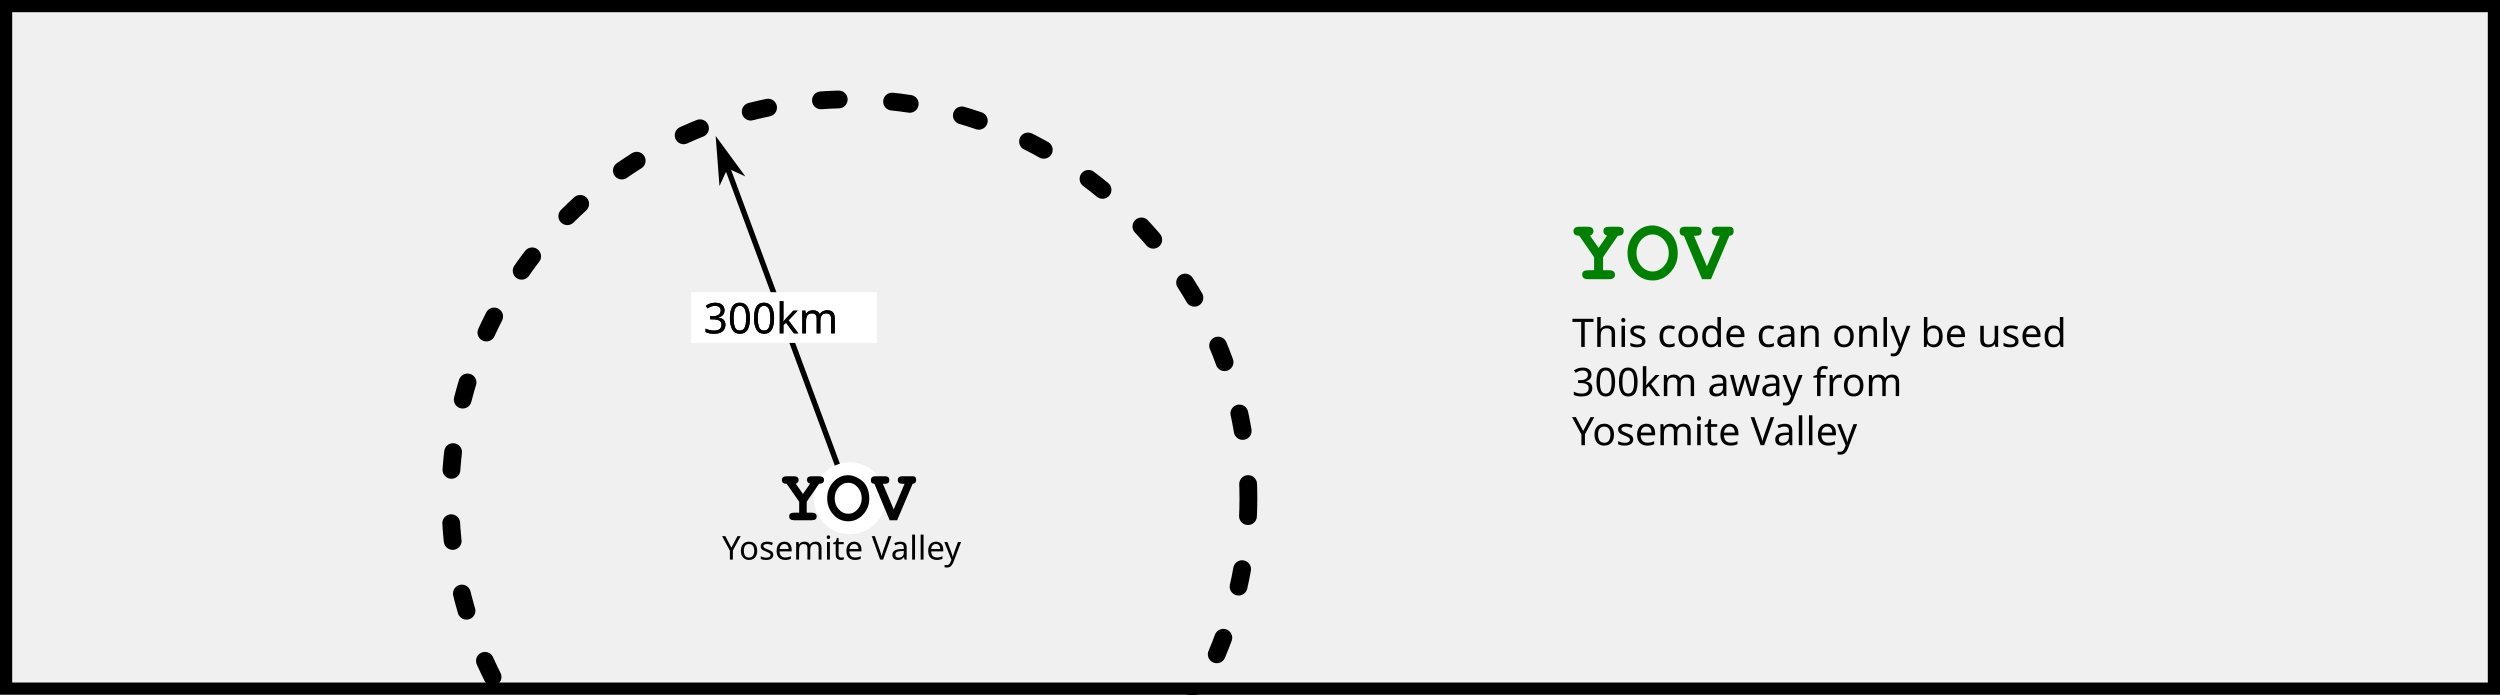
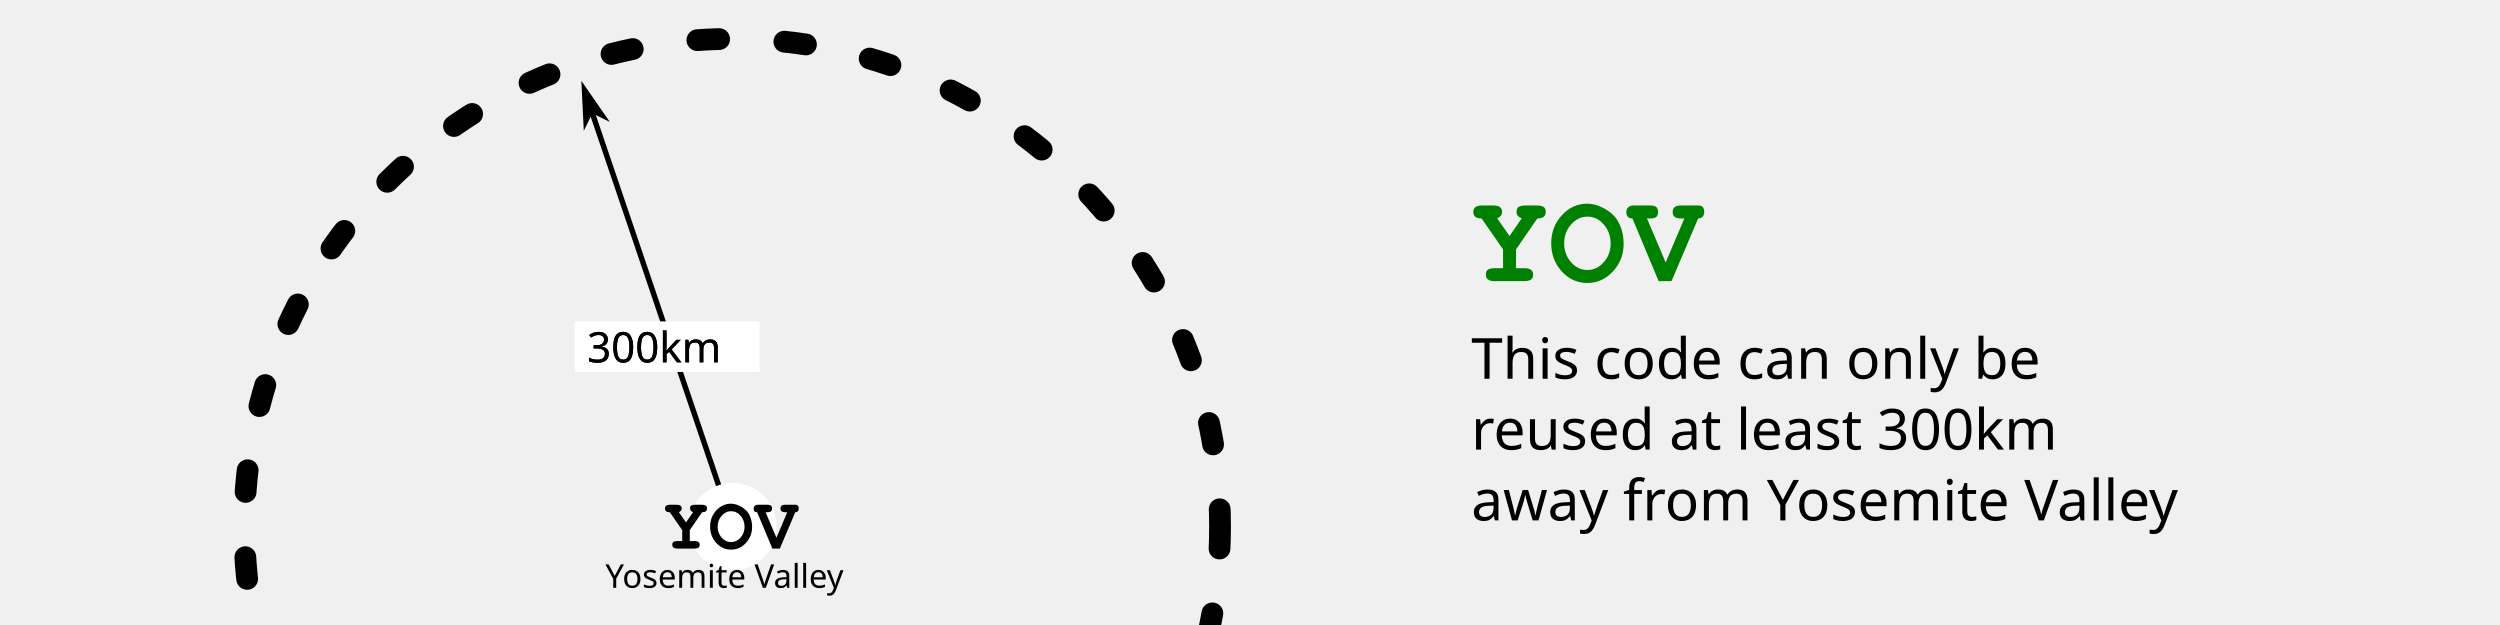
- <svg xmlns="http://www.w3.org/2000/svg" width="903.584mm" height="251.103mm" viewBox="0 0 903.584 251.103" version="1.1" id="svg8">
+ <svg xmlns="http://www.w3.org/2000/svg" width="1000mm" height="250mm" viewBox="0 0 1000 250" version="1.1" id="svg8">
  <defs id="defs2">
+     <marker style="overflow:visible" id="marker1439" refX="0" refY="0" orient="auto">
+       <path transform="matrix(-0.4,0,0,-0.4,-4,0)" style="fill:#000000;fill-opacity:1;fill-rule:evenodd;stroke:#000000;stroke-width:1pt;stroke-opacity:1" d="M 0,0 5,-5 -12.5,0 5,5 Z" id="path1437" />
+     </marker>
    <marker style="overflow:visible" id="Arrow1Mend" refX="0" refY="0" orient="auto">
      <path transform="matrix(-0.4,0,0,-0.4,-4,0)" style="fill:#000000;fill-opacity:1;fill-rule:evenodd;stroke:#000000;stroke-width:1pt;stroke-opacity:1" d="M 0,0 5,-5 -12.5,0 5,5 Z" id="path872" />
    </marker>
    <marker style="overflow:visible" id="Arrow1Lend" refX="0" refY="0" orient="auto">
      <path transform="matrix(-0.8,0,0,-0.8,-10,0)" style="fill:#000000;fill-opacity:1;fill-rule:evenodd;stroke:#000000;stroke-width:1pt;stroke-opacity:1" d="M 0,0 5,-5 -12.5,0 5,5 Z" id="path866" />
    </marker>
+     <marker style="overflow:visible" id="Arrow1Mend-8" refX="0" refY="0" orient="auto">
+       <path transform="matrix(-0.4,0,0,-0.4,-4,0)" style="fill:#000000;fill-opacity:1;fill-rule:evenodd;stroke:#000000;stroke-width:1pt;stroke-opacity:1" d="M 0,0 5,-5 -12.5,0 5,5 Z" id="path872-9" />
+     </marker>
+     <marker style="overflow:visible" id="Arrow1Lend-7" refX="0" refY="0" orient="auto">
+       <path transform="matrix(-0.8,0,0,-0.8,-10,0)" style="fill:#000000;fill-opacity:1;fill-rule:evenodd;stroke:#000000;stroke-width:1pt;stroke-opacity:1" d="M 0,0 5,-5 -12.5,0 5,5 Z" id="path866-3" />
+     </marker>
  </defs>
-   <g id="layer1" transform="translate(602.9136,0.683219)">
-     <text xml:space="preserve" style="font-style:normal;font-variant:normal;font-weight:bold;font-stretch:normal;font-size:32.546px;line-height:1.25;font-family:FreeMono;-inkscape-font-specification:'FreeMono, Bold';font-variant-ligatures:normal;font-variant-caps:normal;font-variant-numeric:normal;font-variant-east-asian:normal;letter-spacing:0px;word-spacing:0px;fill:#008000;fill-opacity:1;stroke:none;stroke-width:0.814" x="-34.894" y="100.236" id="text847">
-       <tspan id="tspan845" x="-34.894" y="100.236" style="font-style:normal;font-variant:normal;font-weight:bold;font-stretch:normal;font-size:32.546px;font-family:FreeMono;-inkscape-font-specification:'FreeMono, Bold';font-variant-ligatures:normal;font-variant-caps:normal;font-variant-numeric:normal;font-variant-east-asian:normal;fill:#008000;stroke-width:0.814">YOV</tspan>
+   <g id="layer1" transform="translate(130.7701,-23.7478)">
+     <text xml:space="preserve" style="font-style:normal;font-variant:normal;font-weight:bold;font-stretch:normal;font-size:51.92px;line-height:1.25;font-family:FreeMono;-inkscape-font-specification:'FreeMono, Bold';font-variant-ligatures:normal;font-variant-caps:normal;font-variant-numeric:normal;font-variant-east-asian:normal;letter-spacing:0px;word-spacing:0px;fill:#008000;fill-opacity:1;stroke:none;stroke-width:1.298" x="457.463" y="136.21" id="text847-9">
+       <tspan id="tspan845-3" x="457.463" y="136.21" style="font-style:normal;font-variant:normal;font-weight:bold;font-stretch:normal;font-size:51.92px;font-family:FreeMono;-inkscape-font-specification:'FreeMono, Bold';font-variant-ligatures:normal;font-variant-caps:normal;font-variant-numeric:normal;font-variant-east-asian:normal;fill:#008000;stroke-width:1.298">YOV</tspan>
    </text>
-     <g id="g925" transform="translate(-95.39821,-32.94737)">
-       <circle style="fill:none;stroke:#000000;stroke-width:6.436;stroke-linecap:round;stroke-miterlimit:4;stroke-dasharray:6.436, 19.308;stroke-dashoffset:0" id="path833" cx="-200.508" cy="212.371" r="144.209" />
-       <path style="fill:none;stroke:#000000;stroke-width:1.965;stroke-linecap:butt;stroke-linejoin:miter;stroke-miterlimit:4;stroke-dasharray:none;stroke-opacity:1;marker-end:url(#Arrow1Mend)" d="M -200.369,212.352 -247.509,85.025" id="path861" />
-       <circle style="fill:#ffffff;stroke:none;stroke-width:0.735;stroke-linecap:round;stroke-miterlimit:4;stroke-dasharray:none;stroke-dashoffset:0" id="path1267" cx="-200.369" cy="212.352" r="12.988" />
-       <text xml:space="preserve" style="font-style:normal;font-variant:normal;font-weight:bold;font-stretch:normal;font-size:27.276px;line-height:1.25;font-family:FreeMono;-inkscape-font-specification:'FreeMono, Bold';font-variant-ligatures:normal;font-variant-caps:normal;font-variant-numeric:normal;font-variant-east-asian:normal;letter-spacing:0px;word-spacing:0px;fill:#000000;fill-opacity:1;stroke:none;stroke-width:0.682" x="-225.491" y="220.303" id="text851">
-         <tspan id="tspan849" x="-225.491" y="220.303" style="font-style:normal;font-variant:normal;font-weight:bold;font-stretch:normal;font-size:27.276px;font-family:FreeMono;-inkscape-font-specification:'FreeMono, Bold';font-variant-ligatures:normal;font-variant-caps:normal;font-variant-numeric:normal;font-variant-east-asian:normal;fill:#000000;stroke-width:0.682">YOV</tspan>
-       </text>
-       <g id="g1310" transform="translate(-414.1793,28.7214)">
-         <rect style="fill:#ffffff;stroke:none;stroke-width:1.965;stroke-linecap:round;stroke-miterlimit:4;stroke-dasharray:none;stroke-dashoffset:0" id="rect1275" width="67.103" height="18.337" x="156.477" y="109.154" />
-         <text xml:space="preserve" style="font-style:normal;font-weight:normal;font-size:15.267px;line-height:1.25;font-family:sans-serif;letter-spacing:0px;word-spacing:0px;fill:#000000;fill-opacity:1;stroke:none;stroke-width:0.382" x="160.995" y="124.013" id="text855">
-           <tspan id="tspan853" x="160.995" y="124.013" style="stroke-width:0.382">300km</tspan>
-         </text>
-         <text xml:space="preserve" style="font-style:normal;font-weight:normal;font-size:15.267px;line-height:1.25;font-family:sans-serif;letter-spacing:0px;word-spacing:0px;fill:#000000;fill-opacity:1;stroke:none;stroke-width:0.382" x="160.995" y="124.013" id="text1299">
-           <tspan id="tspan1297" x="160.995" y="124.013" style="stroke-width:0.382">300km</tspan>
-         </text>
-       </g>
-       <text xml:space="preserve" style="font-style:normal;font-weight:normal;font-size:11.91px;line-height:1.25;font-family:sans-serif;letter-spacing:0px;word-spacing:0px;fill:#000000;fill-opacity:1;stroke:none;stroke-width:0.298" x="-246.541" y="234.535" id="text1303">
-         <tspan id="tspan1301" x="-246.541" y="234.535" style="stroke-width:0.298">Yosemite Valley</tspan>
-       </text>
-     </g>
-     <text xml:space="preserve" style="font-style:normal;font-weight:normal;font-size:14.211px;line-height:1.25;font-family:sans-serif;letter-spacing:0px;word-spacing:0px;fill:#000000;fill-opacity:1;stroke:none;stroke-width:0.355" x="-34.726" y="124.703" id="text1378">
-       <tspan x="-34.726" y="124.703" style="stroke-width:0.355" id="tspan1380">This code can only be used</tspan>
-       <tspan x="-34.726" y="142.467" style="stroke-width:0.355" id="tspan1384">300km away from</tspan>
-       <tspan x="-34.726" y="160.231" style="stroke-width:0.355" id="tspan1388">Yosemite Valley</tspan>
-       <tspan x="-34.726" y="177.994" style="stroke-width:0.355" id="tspan1386" />
+     <circle style="fill:none;stroke:#000000;stroke-width:8.709;stroke-linecap:round;stroke-miterlimit:4;stroke-dasharray:8.709, 26.126;stroke-dashoffset:0" id="path833-1" cx="162.113" cy="234.444" r="195.133" />
+     <path style="fill:none;stroke:#000000;stroke-width:2.166;stroke-linecap:butt;stroke-linejoin:miter;stroke-miterlimit:4;stroke-dasharray:none;stroke-opacity:1;marker-end:url(#Arrow1Mend-8)" d="M 162.301,234.417 103.136,60.109" id="path861-9" />
+     <circle style="fill:#ffffff;stroke:none;stroke-width:0.992;stroke-linecap:round;stroke-miterlimit:4;stroke-dasharray:none;stroke-dashoffset:0" id="path1267-4" cx="162.301" cy="234.417" r="17.527" />
+     <text xml:space="preserve" style="font-style:normal;font-variant:normal;font-weight:bold;font-stretch:normal;font-size:30.071px;line-height:1.25;font-family:FreeMono;-inkscape-font-specification:'FreeMono, Bold';font-variant-ligatures:normal;font-variant-caps:normal;font-variant-numeric:normal;font-variant-east-asian:normal;letter-spacing:0px;word-spacing:0px;fill:#000000;fill-opacity:1;stroke:none;stroke-width:0.752" x="134.606" y="243.183" id="text851-7">
+       <tspan id="tspan849-8" x="134.606" y="243.183" style="font-style:normal;font-variant:normal;font-weight:bold;font-stretch:normal;font-size:30.071px;font-family:FreeMono;-inkscape-font-specification:'FreeMono, Bold';font-variant-ligatures:normal;font-variant-caps:normal;font-variant-numeric:normal;font-variant-east-asian:normal;fill:#000000;stroke-width:0.752">YOV</tspan>
    </text>
-     <rect style="fill:none;stroke:#000000;stroke-width:4.409;stroke-linecap:round;stroke-miterlimit:4;stroke-dasharray:none;stroke-dashoffset:0" id="rect1450" width="899.175" height="246.694" x="-600.709" y="1.521" />
+     <rect style="fill:#ffffff;stroke:none;stroke-width:2.166;stroke-linecap:round;stroke-miterlimit:4;stroke-dasharray:none;stroke-dashoffset:0" id="rect1275-4" width="73.979" height="20.216" x="99.094" y="152.309" />
+     <text xml:space="preserve" style="font-style:normal;font-weight:normal;font-size:16.831px;line-height:1.25;font-family:sans-serif;letter-spacing:0px;word-spacing:0px;fill:#000000;fill-opacity:1;stroke:none;stroke-width:0.421" x="104.075" y="168.691" id="text855-5">
+       <tspan id="tspan853-0" x="104.075" y="168.691" style="stroke-width:0.421">300km</tspan>
+     </text>
+     <text xml:space="preserve" style="font-style:normal;font-weight:normal;font-size:16.831px;line-height:1.25;font-family:sans-serif;letter-spacing:0px;word-spacing:0px;fill:#000000;fill-opacity:1;stroke:none;stroke-width:0.421" x="104.075" y="168.691" id="text1299">
+       <tspan id="tspan1297" x="104.075" y="168.691" style="stroke-width:0.421">300km</tspan>
+     </text>
+     <text xml:space="preserve" style="font-style:normal;font-weight:normal;font-size:13.13px;line-height:1.25;font-family:sans-serif;letter-spacing:0px;word-spacing:0px;fill:#000000;fill-opacity:1;stroke:none;stroke-width:0.328" x="111.398" y="258.874" id="text1303-3">
+       <tspan id="tspan1301-6" x="111.398" y="258.874" style="stroke-width:0.328">Yosemite Valley</tspan>
+     </text>
+     <text xml:space="preserve" style="font-style:normal;font-weight:normal;font-size:22.671px;line-height:1.25;font-family:sans-serif;letter-spacing:0px;word-spacing:0px;fill:#000000;fill-opacity:1;stroke:none;stroke-width:0.567" x="457.732" y="175.242" id="text1378-1">
+       <tspan x="457.732" y="175.242" style="stroke-width:0.567" id="tspan1380">This code can only be</tspan>
+       <tspan x="457.732" y="203.58" style="stroke-width:0.567" id="tspan1384">reused at least 300km</tspan>
+       <tspan x="457.732" y="231.918" style="stroke-width:0.567" id="tspan1388">away from Yosemite Valley</tspan>
+       <tspan x="457.732" y="260.256" style="stroke-width:0.567" id="tspan1386" />
+     </text>
+     <text xml:space="preserve" style="font-style:normal;font-variant:normal;font-weight:bold;font-stretch:normal;font-size:51.92px;line-height:1.25;font-family:FreeMono;-inkscape-font-specification:'FreeMono, Bold';font-variant-ligatures:normal;font-variant-caps:normal;font-variant-numeric:normal;font-variant-east-asian:normal;letter-spacing:0px;word-spacing:0px;fill:#008000;fill-opacity:1;stroke:none;stroke-width:1.298" x="470.251" y="-730.885" id="text1401">
+       <tspan id="tspan1399" x="470.251" y="-730.885" style="font-style:normal;font-variant:normal;font-weight:bold;font-stretch:normal;font-size:51.92px;font-family:FreeMono;-inkscape-font-specification:'FreeMono, Bold';font-variant-ligatures:normal;font-variant-caps:normal;font-variant-numeric:normal;font-variant-east-asian:normal;fill:#008000;stroke-width:1.298">YOV</tspan>
+     </text>
+     <circle style="fill:none;stroke:#000000;stroke-width:8.709;stroke-linecap:round;stroke-miterlimit:4;stroke-dasharray:8.709, 26.126;stroke-dashoffset:0" id="circle1403" cx="174.902" cy="-632.652" r="195.133" />
+     <path style="fill:none;stroke:#000000;stroke-width:2.166;stroke-linecap:butt;stroke-linejoin:miter;stroke-miterlimit:4;stroke-dasharray:none;stroke-opacity:1;marker-end:url(#marker1439)" d="M 175.09,-632.678 115.925,-806.987" id="path1405" />
+     <circle style="fill:#ffffff;stroke:none;stroke-width:0.992;stroke-linecap:round;stroke-miterlimit:4;stroke-dasharray:none;stroke-dashoffset:0" id="circle1407" cx="175.09" cy="-632.679" r="17.527" />
+     <text xml:space="preserve" style="font-style:normal;font-variant:normal;font-weight:bold;font-stretch:normal;font-size:30.071px;line-height:1.25;font-family:FreeMono;-inkscape-font-specification:'FreeMono, Bold';font-variant-ligatures:normal;font-variant-caps:normal;font-variant-numeric:normal;font-variant-east-asian:normal;letter-spacing:0px;word-spacing:0px;fill:#000000;fill-opacity:1;stroke:none;stroke-width:0.752" x="147.394" y="-623.913" id="text1411">
+       <tspan id="tspan1409" x="147.394" y="-623.913" style="font-style:normal;font-variant:normal;font-weight:bold;font-stretch:normal;font-size:30.071px;font-family:FreeMono;-inkscape-font-specification:'FreeMono, Bold';font-variant-ligatures:normal;font-variant-caps:normal;font-variant-numeric:normal;font-variant-east-asian:normal;fill:#000000;stroke-width:0.752">YOV</tspan>
+     </text>
+     <rect style="fill:#ffffff;stroke:none;stroke-width:2.166;stroke-linecap:round;stroke-miterlimit:4;stroke-dasharray:none;stroke-dashoffset:0" id="rect1413" width="73.979" height="20.216" x="111.882" y="-714.786" />
+     <text xml:space="preserve" style="font-style:normal;font-weight:normal;font-size:16.831px;line-height:1.25;font-family:sans-serif;letter-spacing:0px;word-spacing:0px;fill:#000000;fill-opacity:1;stroke:none;stroke-width:0.421" x="116.863" y="-698.404" id="text1417">
+       <tspan id="tspan1415" x="116.863" y="-698.404" style="stroke-width:0.421">300km</tspan>
+     </text>
+     <text xml:space="preserve" style="font-style:normal;font-weight:normal;font-size:16.831px;line-height:1.25;font-family:sans-serif;letter-spacing:0px;word-spacing:0px;fill:#000000;fill-opacity:1;stroke:none;stroke-width:0.421" x="116.863" y="-698.404" id="text1421">
+       <tspan id="tspan1419" x="116.863" y="-698.404" style="stroke-width:0.421">300km</tspan>
+     </text>
+     <text xml:space="preserve" style="font-style:normal;font-weight:normal;font-size:13.13px;line-height:1.25;font-family:sans-serif;letter-spacing:0px;word-spacing:0px;fill:#000000;fill-opacity:1;stroke:none;stroke-width:0.328" x="124.187" y="-608.222" id="text1425">
+       <tspan id="tspan1423" x="124.187" y="-608.222" style="stroke-width:0.328">Yosemite Valley</tspan>
+     </text>
+     <text xml:space="preserve" style="font-style:normal;font-weight:normal;font-size:22.671px;line-height:1.25;font-family:sans-serif;letter-spacing:0px;word-spacing:0px;fill:#000000;fill-opacity:1;stroke:none;stroke-width:0.567" x="470.521" y="-691.854" id="text1435">
+       <tspan x="470.521" y="-691.854" style="stroke-width:0.567" id="tspan1427">This code can only be</tspan>
+       <tspan x="470.521" y="-663.516" style="stroke-width:0.567" id="tspan1429">reused at least 300km</tspan>
+       <tspan x="470.521" y="-635.177" style="stroke-width:0.567" id="tspan1431">away from Yosemite Valley</tspan>
+       <tspan x="470.521" y="-606.839" style="stroke-width:0.567" id="tspan1433" />
+     </text>
  </g>
</svg>
